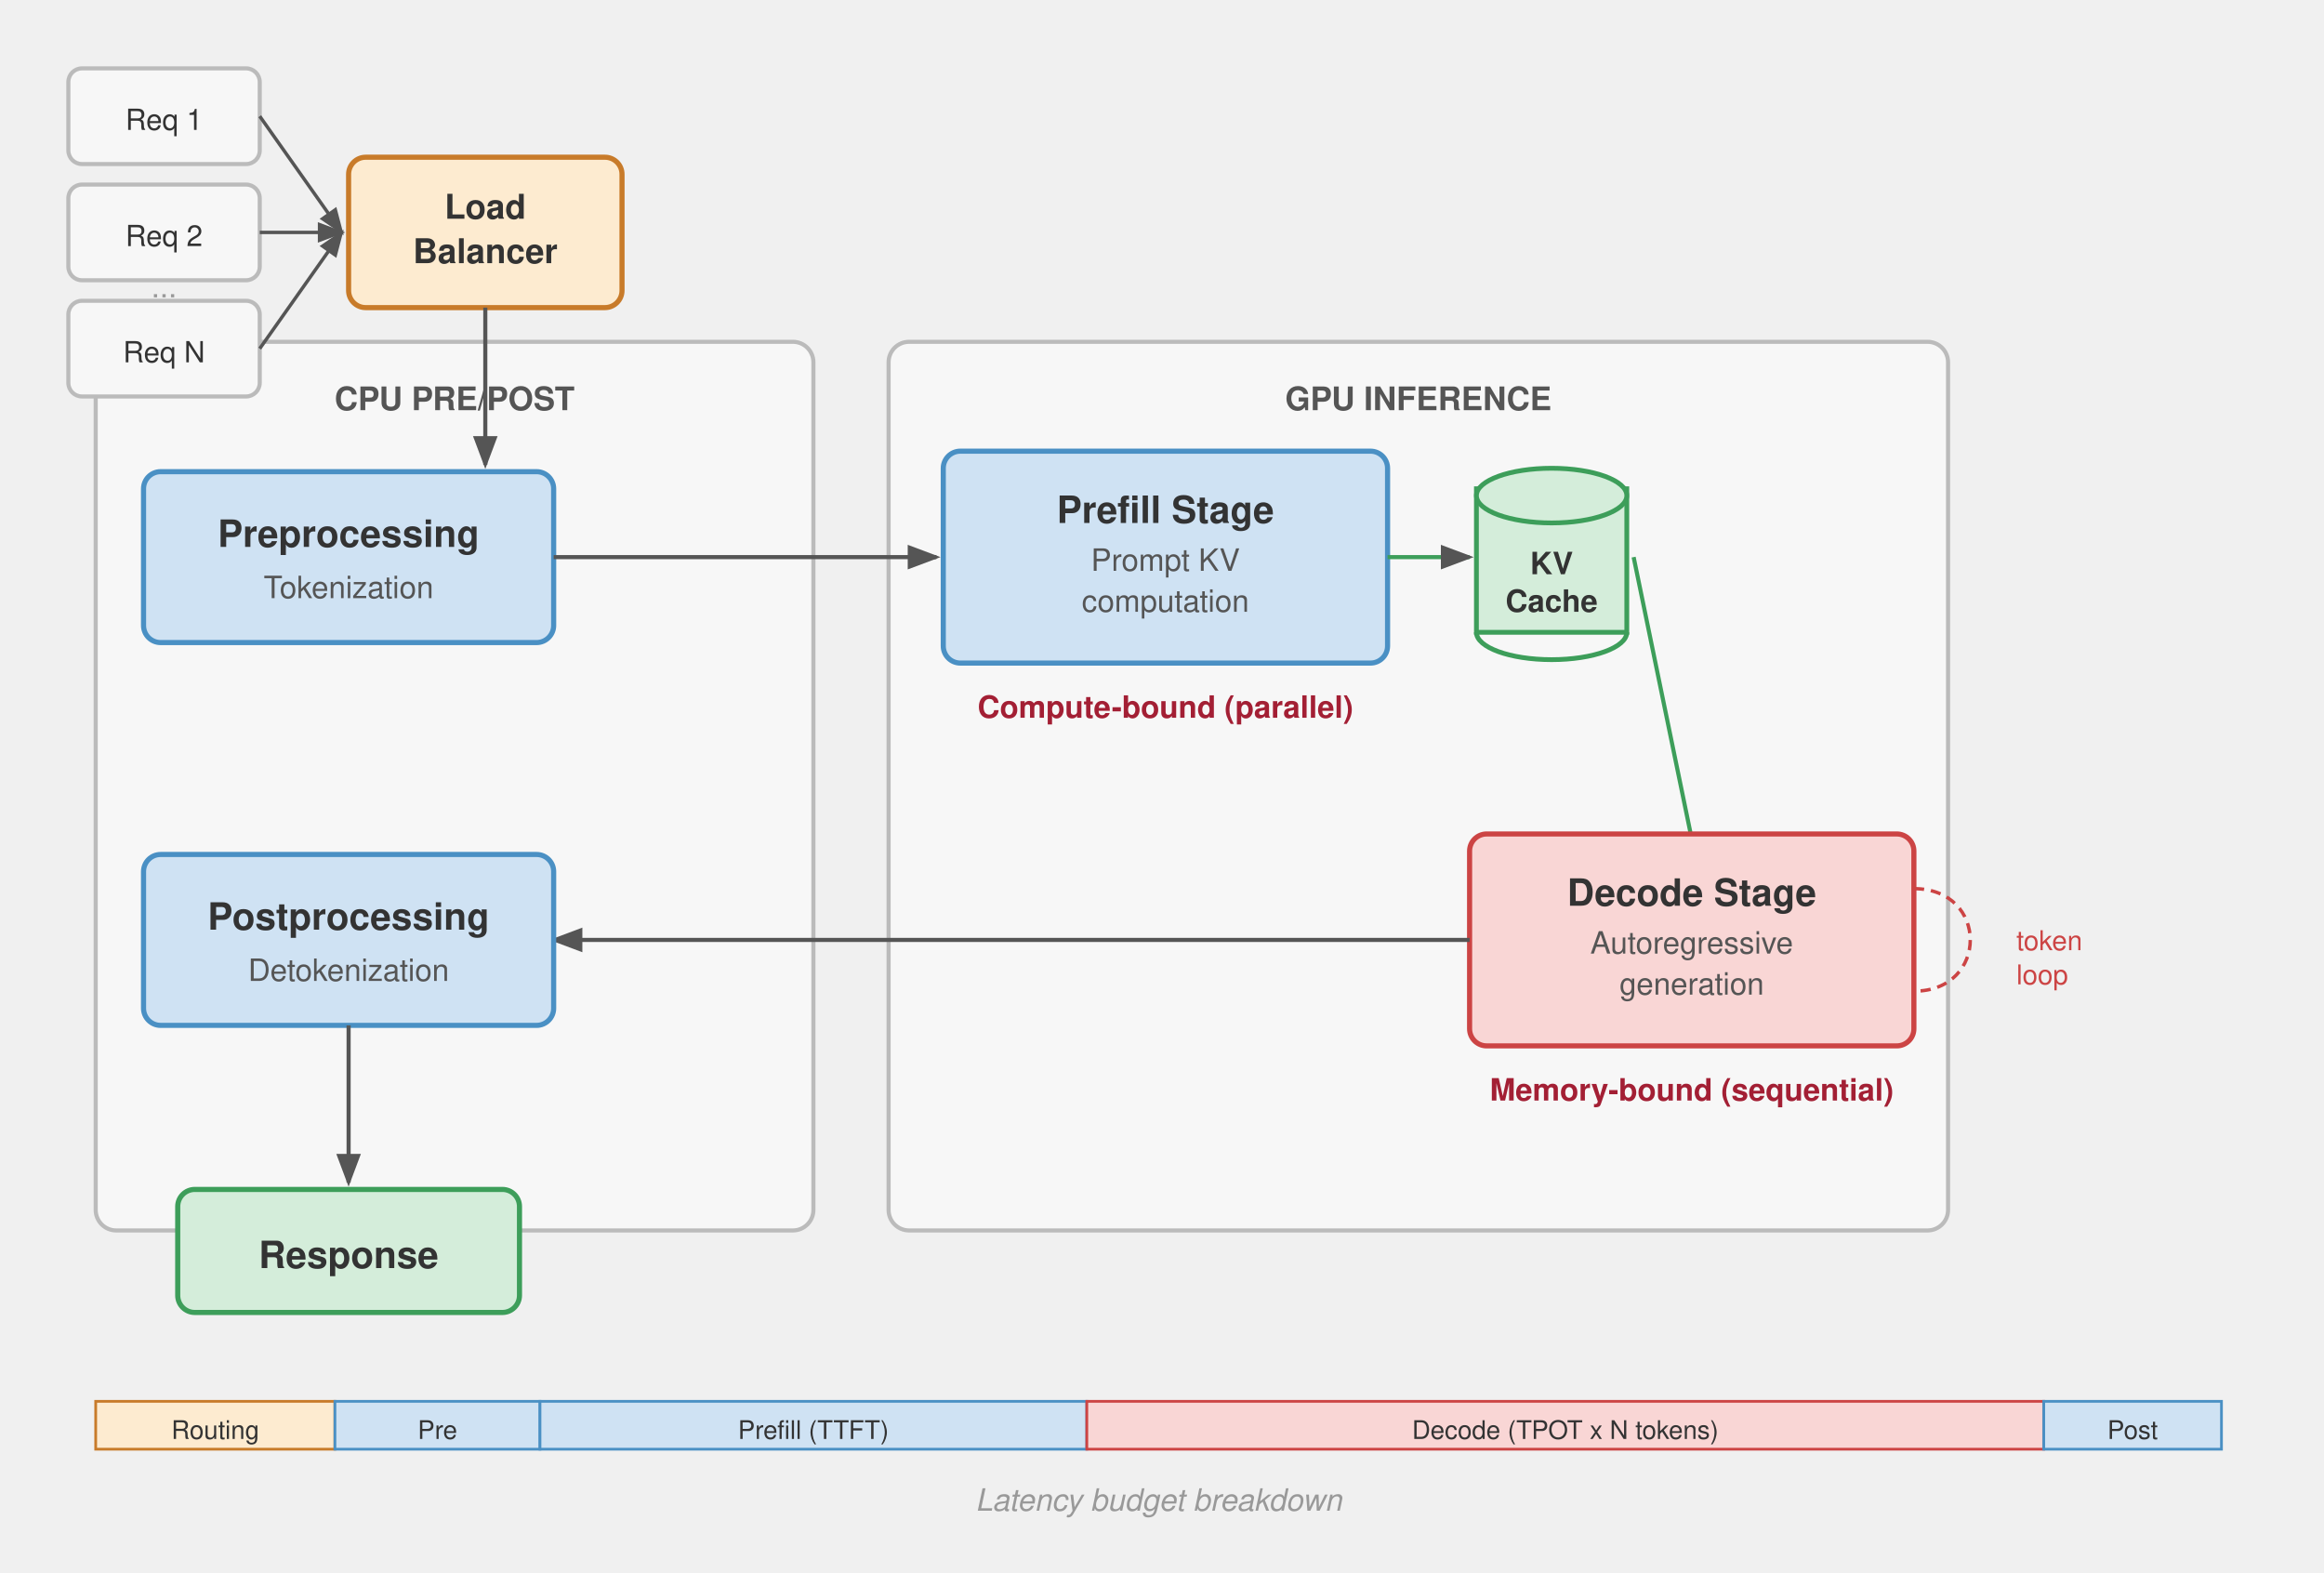
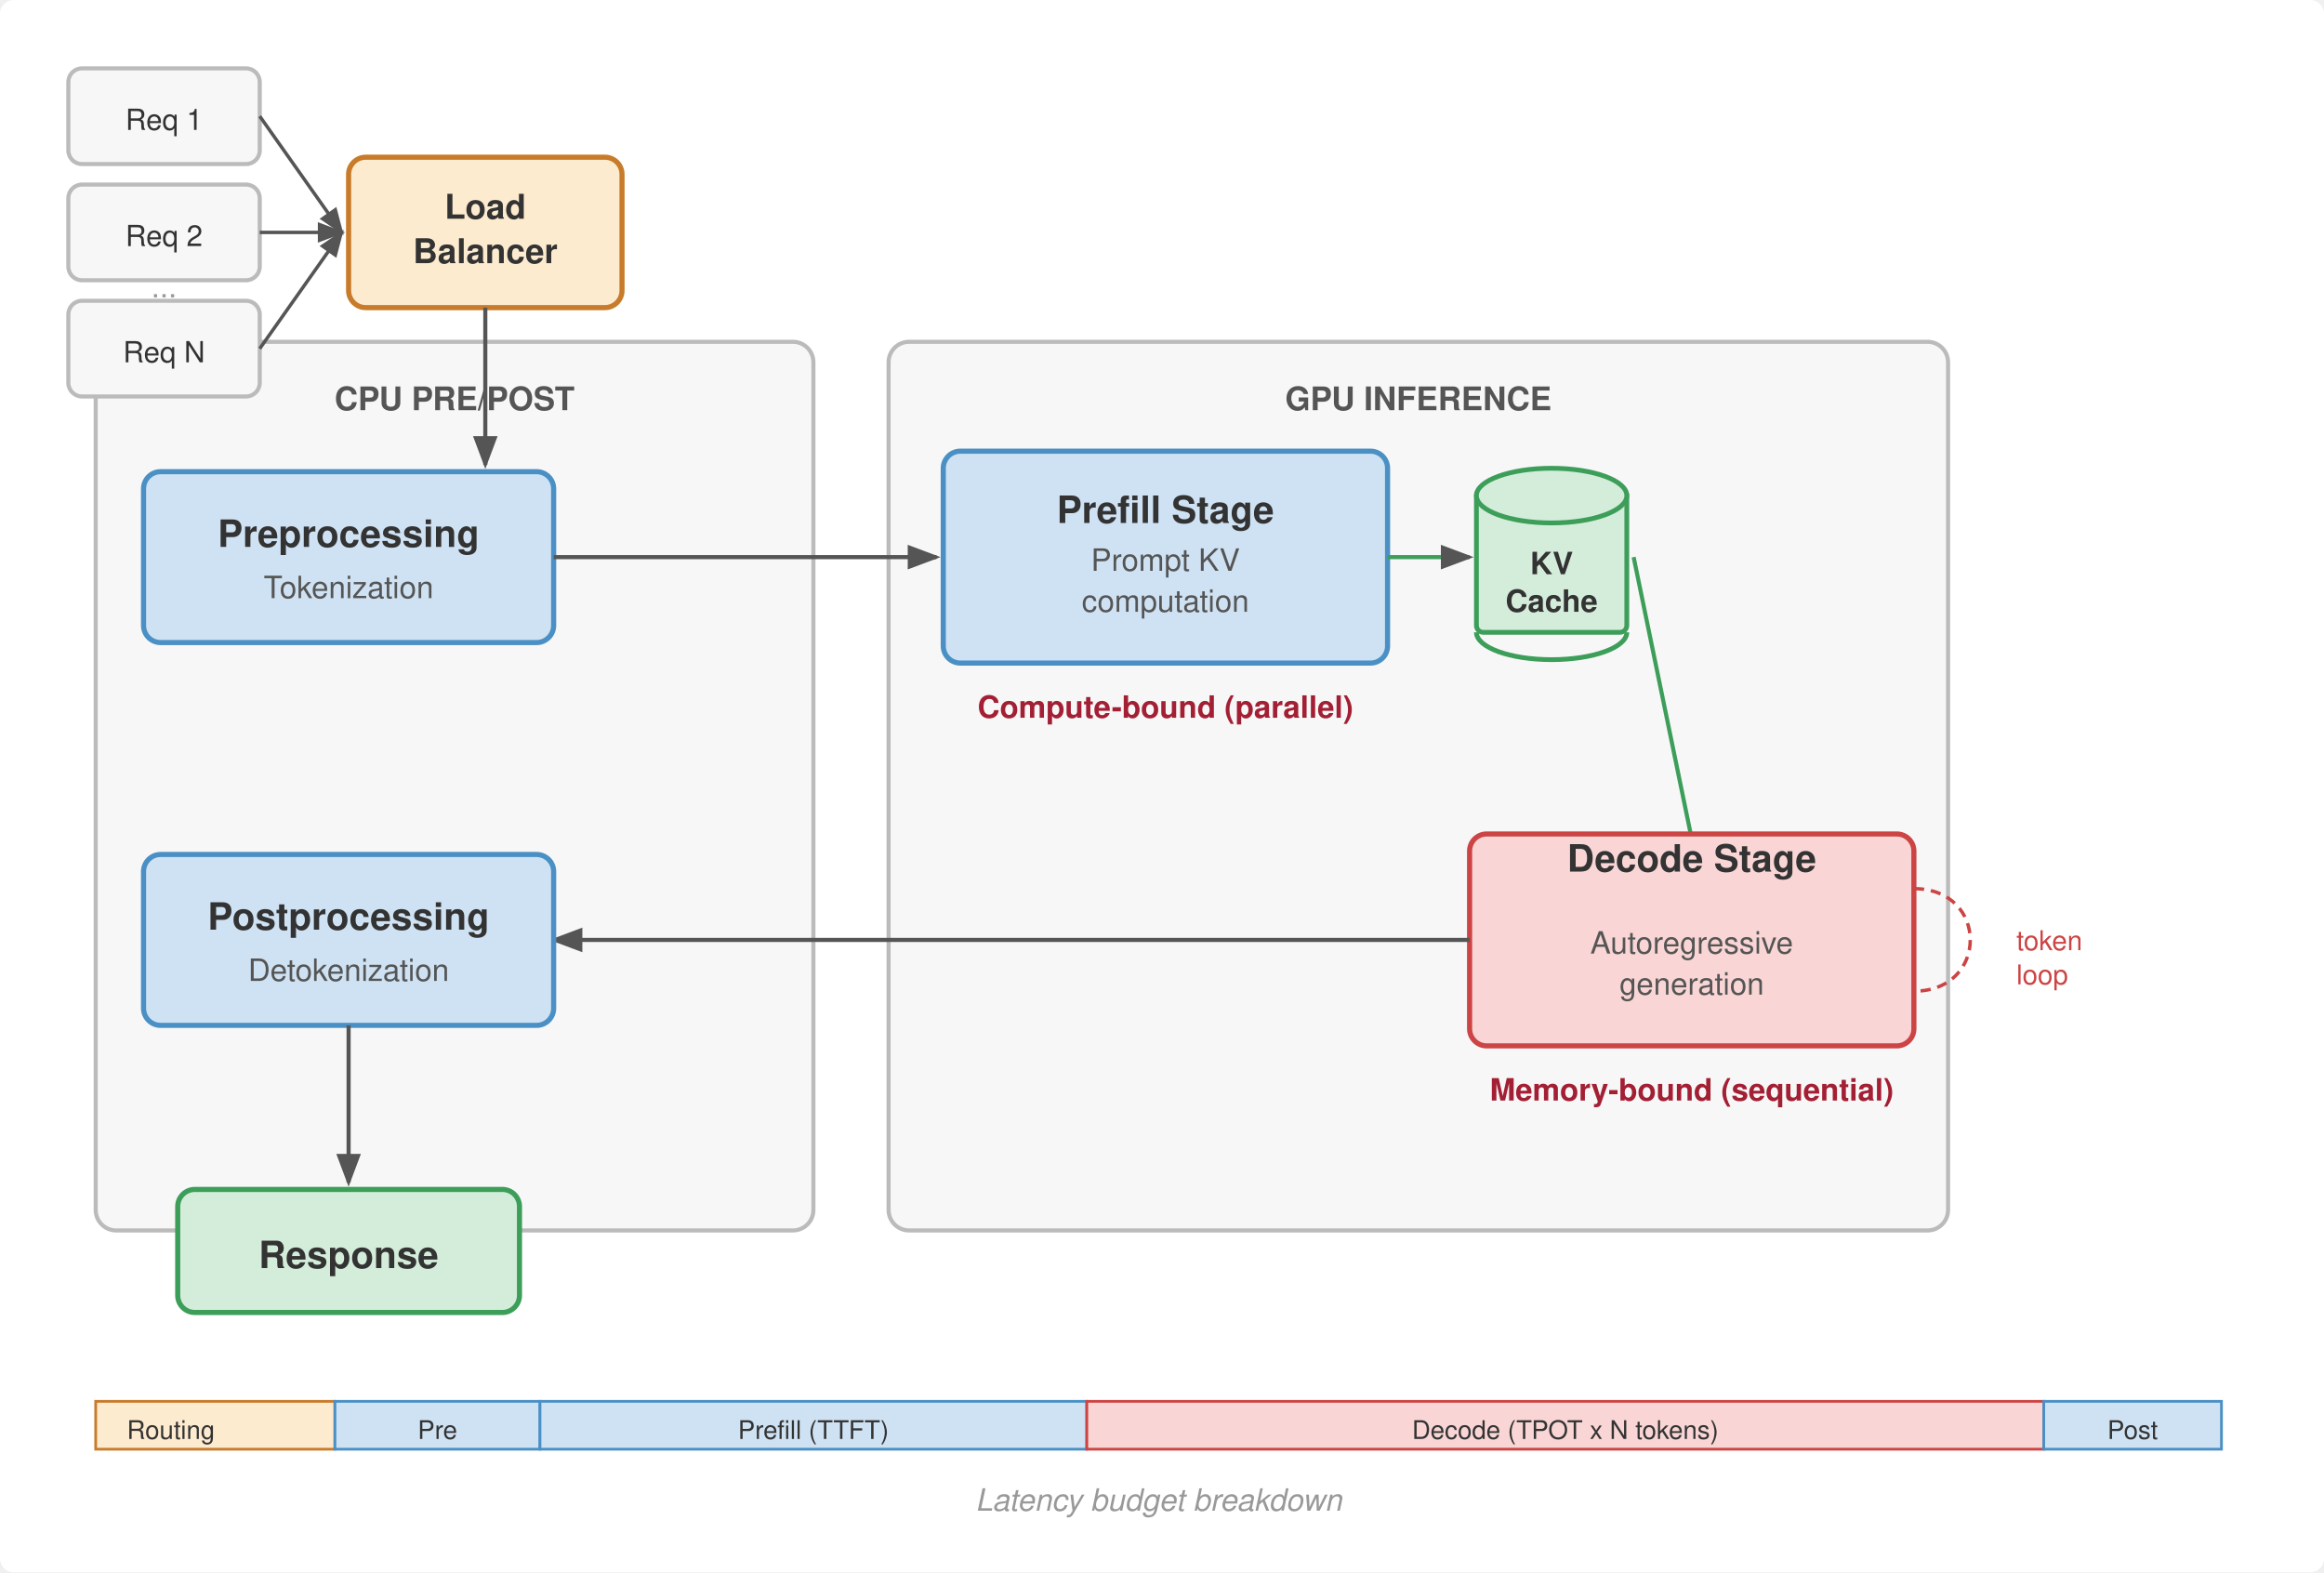
<svg xmlns="http://www.w3.org/2000/svg" viewBox="0 0 680 460" font-family="Helvetica Neue, Helvetica, Arial, sans-serif">
+   <rect width="680" height="460" fill="#fff" rx="4" />
  <defs>
    <marker id="arrow" markerWidth="8" markerHeight="6" refX="7" refY="3" orient="auto">
      <path d="M0,0 L8,3 L0,6 Z" fill="#555" />
    </marker>
    <marker id="arrow-accent" markerWidth="8" markerHeight="6" refX="7" refY="3" orient="auto">
      <path d="M0,0 L8,3 L0,6 Z" fill="#a31f34" />
    </marker>
  </defs>
  <rect x="28" y="100" width="210" height="260" rx="6" fill="#f7f7f7" stroke="#bbb" stroke-width="1.2" />
  <text x="133" y="120" text-anchor="middle" font-size="9.5" font-weight="600" fill="#555">CPU PRE/POST</text>
  <rect x="260" y="100" width="310" height="260" rx="6" fill="#f7f7f7" stroke="#bbb" stroke-width="1.2" />
  <text x="415" y="120" text-anchor="middle" font-size="9.5" font-weight="600" fill="#555">GPU INFERENCE</text>
  <rect x="20" y="20" width="56" height="28" rx="4" fill="#f7f7f7" stroke="#bbb" stroke-width="1.2" />
  <text x="48" y="38" text-anchor="middle" font-size="8.5" fill="#333">Req 1</text>
  <rect x="20" y="54" width="56" height="28" rx="4" fill="#f7f7f7" stroke="#bbb" stroke-width="1.2" />
  <text x="48" y="72" text-anchor="middle" font-size="8.5" fill="#333">Req 2</text>
  <rect x="20" y="88" width="56" height="28" rx="4" fill="#f7f7f7" stroke="#bbb" stroke-width="1.2" />
  <text x="48" y="106" text-anchor="middle" font-size="8.5" fill="#333">Req N</text>
  <text x="48" y="87" text-anchor="middle" font-size="9" fill="#999">...</text>
  <line x1="76" y1="34" x2="100" y2="68" stroke="#555" stroke-width="1" marker-end="url(#arrow)" />
  <line x1="76" y1="68" x2="100" y2="68" stroke="#555" stroke-width="1" marker-end="url(#arrow)" />
  <line x1="76" y1="102" x2="100" y2="68" stroke="#555" stroke-width="1" marker-end="url(#arrow)" />
  <rect x="102" y="46" width="80" height="44" rx="5" fill="#fdebd0" stroke="#c87b2a" stroke-width="1.5" />
  <text x="142" y="64" text-anchor="middle" font-size="10" font-weight="700" fill="#333">Load</text>
  <text x="142" y="77" text-anchor="middle" font-size="10" font-weight="700" fill="#333">Balancer</text>
  <line x1="142" y1="90" x2="142" y2="136" stroke="#555" stroke-width="1.2" marker-end="url(#arrow)" />
  <rect x="42" y="138" width="120" height="50" rx="5" fill="#cfe2f3" stroke="#4a90c4" stroke-width="1.5" />
  <text x="102" y="160" text-anchor="middle" font-size="11" font-weight="700" fill="#333">Preprocessing</text>
  <text x="102" y="175" text-anchor="middle" font-size="9" fill="#555">Tokenization</text>
  <line x1="162" y1="163" x2="274" y2="163" stroke="#555" stroke-width="1.2" marker-end="url(#arrow)" />
  <rect x="276" y="132" width="130" height="62" rx="5" fill="#cfe2f3" stroke="#4a90c4" stroke-width="1.5" />
  <text x="341" y="153" text-anchor="middle" font-size="11" font-weight="700" fill="#333">Prefill Stage</text>
  <text x="341" y="167" text-anchor="middle" font-size="9" fill="#555">Prompt KV</text>
  <text x="341" y="179" text-anchor="middle" font-size="9" fill="#555">computation</text>
  <text x="341" y="210" text-anchor="middle" font-size="9" font-weight="600" fill="#a31f34">Compute-bound (parallel)</text>
  <g transform="translate(432, 135)">
-     <rect x="0" y="8" width="44" height="42" rx="0" fill="#d4edda" stroke="#3d9e5a" stroke-width="1.4" />
+     <rect x="0" y="8" width="44" height="42" rx="2" fill="#d4edda" stroke="#3d9e5a" stroke-width="1.4" />
    <ellipse cx="22" cy="10" rx="22" ry="8" fill="#d4edda" stroke="#3d9e5a" stroke-width="1.4" />
    <path d="M0,50 A22,8 0 0,0 44,50" fill="none" stroke="#3d9e5a" stroke-width="1.4" />
    <text x="22" y="33" text-anchor="middle" font-size="9" font-weight="700" fill="#333">KV</text>
    <text x="22" y="44" text-anchor="middle" font-size="9" font-weight="700" fill="#333">Cache</text>
  </g>
  <line x1="406" y1="163" x2="430" y2="163" stroke="#3d9e5a" stroke-width="1.2" marker-end="url(#arrow)" />
  <line x1="478" y1="163" x2="498" y2="260" stroke="#3d9e5a" stroke-width="1.2" marker-end="url(#arrow)" />
  <rect x="430" y="244" width="130" height="62" rx="5" fill="#f9d6d5" stroke="#c44" stroke-width="1.5" />
-   <text x="495" y="265" text-anchor="middle" font-size="11" font-weight="700" fill="#333">Decode Stage</text>
+   <text x="495" y="255.0" text-anchor="middle" font-size="11" font-weight="700" fill="#333">Decode Stage</text>
  <text x="495" y="279" text-anchor="middle" font-size="9" fill="#555">Autoregressive</text>
  <text x="495" y="291" text-anchor="middle" font-size="9" fill="#555">generation</text>
  <text x="495" y="322" text-anchor="middle" font-size="9" font-weight="600" fill="#a31f34">Memory-bound (sequential)</text>
  <path d="M560,260 C582,260 582,290 560,290" fill="none" stroke="#c44" stroke-width="1" stroke-dasharray="3,2" />
  <text x="590" y="278" font-size="8" fill="#c44">token</text>
  <text x="590" y="288" font-size="8" fill="#c44">loop</text>
  <line x1="430" y1="275" x2="162" y2="275" stroke="#555" stroke-width="1.2" marker-end="url(#arrow)" />
  <rect x="42" y="250" width="120" height="50" rx="5" fill="#cfe2f3" stroke="#4a90c4" stroke-width="1.5" />
  <text x="102" y="272" text-anchor="middle" font-size="11" font-weight="700" fill="#333">Postprocessing</text>
  <text x="102" y="287" text-anchor="middle" font-size="9" fill="#555">Detokenization</text>
  <line x1="102" y1="300" x2="102" y2="346" stroke="#555" stroke-width="1.2" marker-end="url(#arrow)" />
  <rect x="52" y="348" width="100" height="36" rx="5" fill="#d4edda" stroke="#3d9e5a" stroke-width="1.5" />
  <text x="102" y="371" text-anchor="middle" font-size="11" font-weight="700" fill="#333">Response</text>
  <g transform="translate(28, 410)">
    <rect x="0" y="0" width="70" height="14" fill="#fdebd0" stroke="#c87b2a" stroke-width="0.8" />
-     <text x="35" y="11" text-anchor="middle" font-size="7.5" fill="#333">Routing</text>
+     <text x="22" y="11" text-anchor="middle" font-size="7.5" fill="#333">Routing</text>
    <rect x="70" y="0" width="60" height="14" fill="#cfe2f3" stroke="#4a90c4" stroke-width="0.8" />
    <text x="100" y="11" text-anchor="middle" font-size="7.5" fill="#333">Pre</text>
    <rect x="130" y="0" width="160" height="14" fill="#cfe2f3" stroke="#4a90c4" stroke-width="0.8" />
    <text x="210" y="11" text-anchor="middle" font-size="7.5" fill="#333">Prefill (TTFT)</text>
    <rect x="290" y="0" width="280" height="14" fill="#f9d6d5" stroke="#c44" stroke-width="0.8" />
    <text x="430" y="11" text-anchor="middle" font-size="7.5" fill="#333">Decode (TPOT x N tokens)</text>
    <rect x="570" y="0" width="52" height="14" fill="#cfe2f3" stroke="#4a90c4" stroke-width="0.8" />
    <text x="596" y="11" text-anchor="middle" font-size="7.5" fill="#333">Post</text>
    <text x="311" y="32" text-anchor="middle" font-size="9" font-style="italic" fill="#999">Latency budget breakdown</text>
  </g>
</svg>
